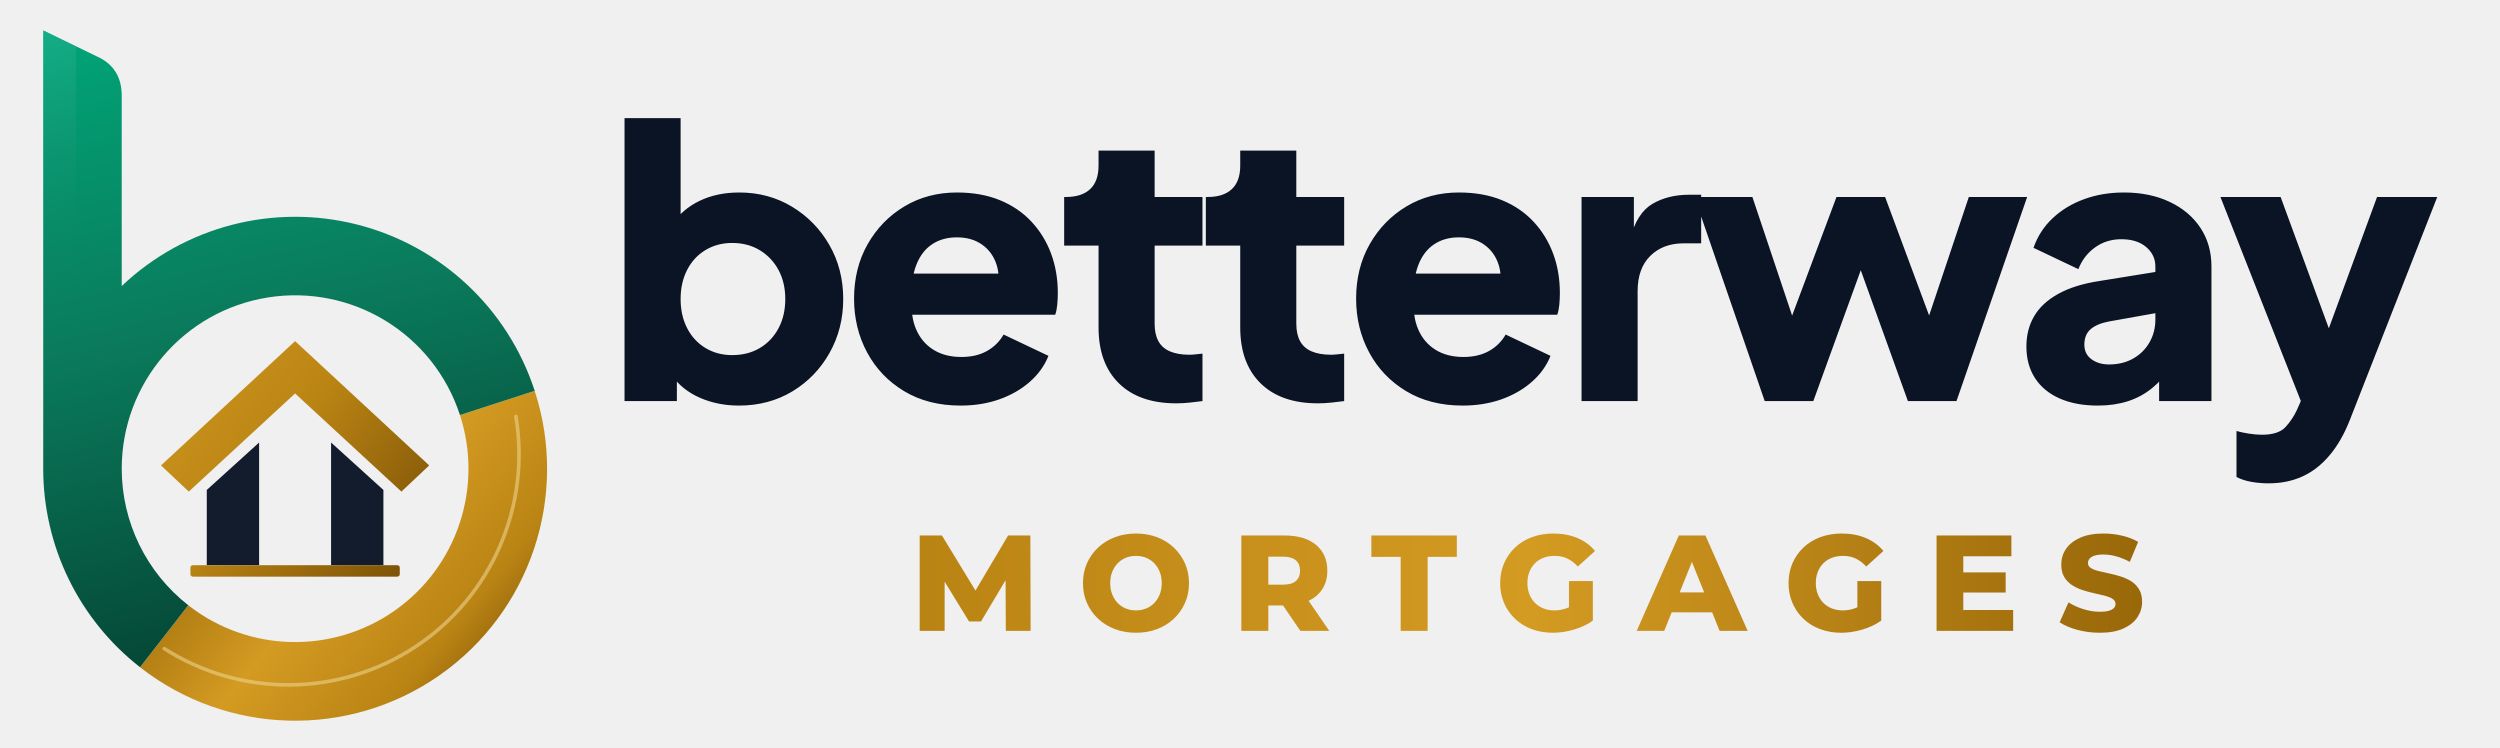
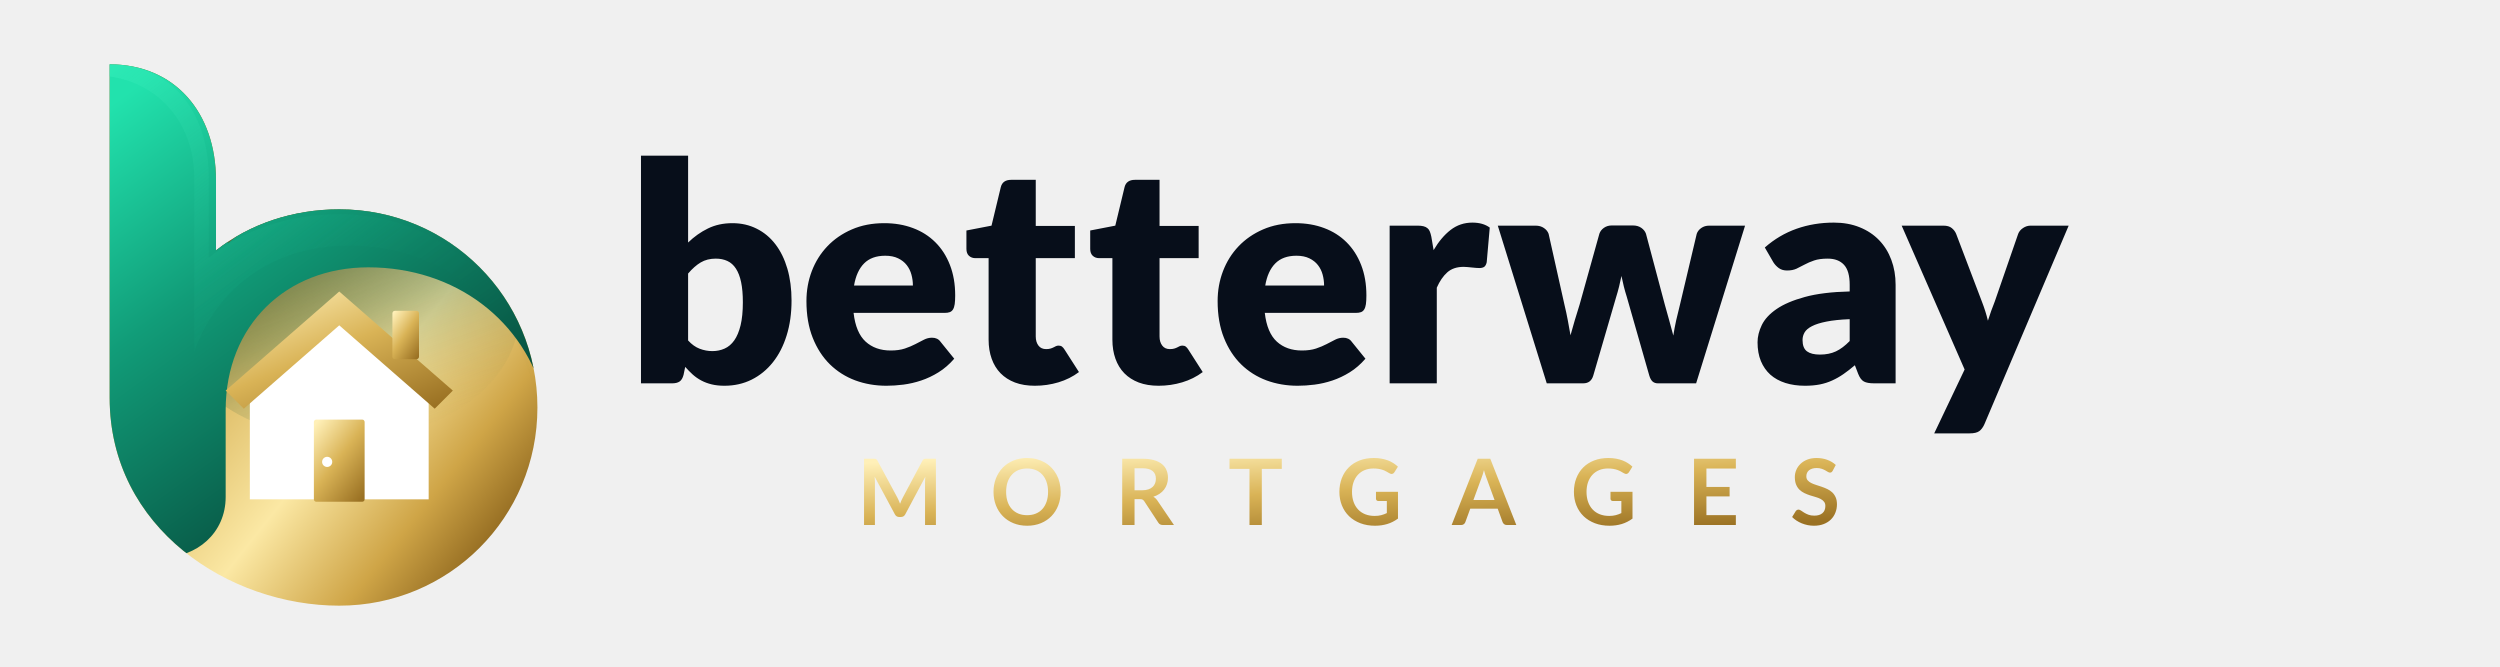
- <svg xmlns="http://www.w3.org/2000/svg" viewBox="0 0 1283.6 384.0" width="1284" height="384" fill="none">
+ <svg xmlns="http://www.w3.org/2000/svg" viewBox="0 0 1200 320" width="1200" height="320">
  <defs>
-     <linearGradient id="bw-h-light-em-stem" x1="88" y1="42" x2="175" y2="430" gradientUnits="userSpaceOnUse">
-       <stop offset="0%" stop-color="#00A87A" />
-       <stop offset="52%" stop-color="#0A7B5C" />
-       <stop offset="100%" stop-color="#054A38" />
+     <linearGradient id="bw-emerald" x1="12%" y1="4%" x2="72%" y2="96%">
+       <stop offset="0%" stop-color="#22E2AD" />
+       <stop offset="38%" stop-color="#119C78" />
+       <stop offset="78%" stop-color="#095E4A" />
+       <stop offset="100%" stop-color="#053B2E" />
    </linearGradient>
-     <linearGradient id="bw-h-light-em-arch" x1="120" y1="168" x2="412" y2="330" gradientUnits="userSpaceOnUse">
-       <stop offset="0%" stop-color="#00A87A" />
-       <stop offset="58%" stop-color="#0A7B5C" />
-       <stop offset="100%" stop-color="#054A38" />
+     <linearGradient id="bw-emerald-hi" x1="0%" y1="0%" x2="100%" y2="100%">
+       <stop offset="0%" stop-color="#34F0BC" stop-opacity="0.55" />
+       <stop offset="60%" stop-color="#119C78" stop-opacity="0.10" />
+       <stop offset="100%" stop-color="#053B2E" stop-opacity="0" />
    </linearGradient>
-     <linearGradient id="bw-h-light-em-facet" x1="94" y1="44" x2="148" y2="210" gradientUnits="userSpaceOnUse">
-       <stop offset="0%" stop-color="#35BFA0" stop-opacity="0.42" />
-       <stop offset="100%" stop-color="#13755C" stop-opacity="0" />
+     <linearGradient id="bw-inner-depth" x1="25%" y1="0%" x2="75%" y2="100%">
+       <stop offset="0%" stop-color="#063D2F" stop-opacity="0.72" />
+       <stop offset="52%" stop-color="#0B5442" stop-opacity="0.28" />
+       <stop offset="100%" stop-color="#D4AE52" stop-opacity="0" />
    </linearGradient>
-     <linearGradient id="bw-h-light-gold-ring" x1="158" y1="242" x2="414" y2="452" gradientUnits="userSpaceOnUse">
-       <stop offset="0%" stop-color="#754C04" />
-       <stop offset="28%" stop-color="#996809" />
-       <stop offset="58%" stop-color="#D49B22" />
-       <stop offset="82%" stop-color="#BA8414" />
-       <stop offset="100%" stop-color="#754C04" />
+     <linearGradient id="bw-gold" x1="15%" y1="15%" x2="88%" y2="85%">
+       <stop offset="0%" stop-color="#8C651D" />
+       <stop offset="32%" stop-color="#D4AE52" />
+       <stop offset="62%" stop-color="#FBE8A4" />
+       <stop offset="84%" stop-color="#CFA547" />
+       <stop offset="100%" stop-color="#8F671E" />
    </linearGradient>
-     <linearGradient id="bw-h-light-gold-roof" x1="184" y1="224" x2="366" y2="368" gradientUnits="userSpaceOnUse">
-       <stop offset="0%" stop-color="#D49B22" />
-       <stop offset="48%" stop-color="#BA8414" />
-       <stop offset="100%" stop-color="#754C04" />
+     <linearGradient id="bw-gold-roof" x1="10%" y1="0%" x2="90%" y2="100%">
+       <stop offset="0%" stop-color="#FFF0B8" />
+       <stop offset="48%" stop-color="#D9B356" />
+       <stop offset="100%" stop-color="#9A7123" />
    </linearGradient>
-     <linearGradient id="bw-h-light-gold-text" x1="0%" y1="0%" x2="100%" y2="0%">
-       <stop offset="0%" stop-color="#BA8414" />
-       <stop offset="50%" stop-color="#D49B22" />
-       <stop offset="100%" stop-color="#996809" />
+     <linearGradient id="bw-navy-bg" x1="0%" y1="0%" x2="100%" y2="100%">
+       <stop offset="0%" stop-color="#12233D" />
+       <stop offset="100%" stop-color="#070E1A" />
    </linearGradient>
-     <linearGradient id="bw-h-light-crest-bg" x1="40" y1="20" x2="472" y2="492" gradientUnits="userSpaceOnUse">
-       <stop offset="0%" stop-color="#101D33" />
-       <stop offset="52%" stop-color="#0A1424" />
-       <stop offset="100%" stop-color="#060C18" />
-     </linearGradient>
-     <linearGradient id="bw-h-light-crest-rim" x1="36" y1="24" x2="476" y2="488" gradientUnits="userSpaceOnUse">
-       <stop offset="0%" stop-color="#F0DB99" />
-       <stop offset="35%" stop-color="#C6A04B" />
-       <stop offset="70%" stop-color="#E7CD85" />
-       <stop offset="100%" stop-color="#9A752A" />
-     </linearGradient>
-     <clipPath id="bw-h-light-bowl-clip">
-       <circle cx="272" cy="316" r="154" />
+     <clipPath id="bw-b-clip">
+       <path d="M 108,36 C 162,36 196,76 196,132 L 196,190 C 224,168 260,156 298,156 C 389,156 462,229 462,320 C 462,411 389,484 298,484 C 207,484 108,420 108,312 Z" />
    </clipPath>
  </defs>
-   <g transform="translate(-77.12, -24.72) scale(0.84)">
-     <g id="bw-h-light-mark">
-       <path d="M 418.5 268.4                A 154 154 0 0 1 177.2 437.4                L 206.7 399.5                A 106 106 0 0 0 372.8 283.2                Z" fill="url(#bw-h-light-gold-ring)" />
-       <path d="M 118 48                L 153 65                Q 166 72 166 88                L 166 204.3                A 154 154 0 0 1 418.5 268.4                L 372.8 283.2                A 106 106 0 0 0 166 316                A 106 106 0 0 0 206.7 399.5                L 177.2 437.4                A 154 154 0 0 1 118 316                Z" fill="url(#bw-h-light-em-stem)" />
-       <path d="M 118 48 L 138 58 L 138 316 C 138 355 151 389 175 416 L 157 424 C 132 394 118 357 118 316 Z" fill="url(#bw-h-light-em-facet)" />
-       <path d="M 192 426 A 141 141 0 0 0 407 284" stroke="#EDD48D" stroke-width="2.2" stroke-linecap="round" fill="none" opacity="0.58" />
-       <path d="M 190 314                L 272 238                L 354 314                L 337 330                L 272 270                L 207 330                Z" fill="url(#bw-h-light-gold-roof)" />
-       <path d="M 218 329 L 250 300 L 250 375 L 218 375 Z" fill="#0A1424" opacity="0.96" />
-       <path d="M 326 329 L 294 300 L 294 375 L 326 375 Z" fill="#0A1424" opacity="0.96" />
-       <rect x="208" y="375" width="128" height="7" rx="1.5" fill="url(#bw-h-light-gold-roof)" />
+   <g transform="translate(-10, 10) scale(0.58)">
+     <g clip-path="url(#bw-b-clip)">
+       <rect x="90" y="30" width="390" height="470" fill="url(#bw-gold)" />
+       <ellipse cx="302" cy="242" rx="145" ry="105" fill="url(#bw-inner-depth)" />
+       <path d="M 96,30 L 206,30 L 206,184 C 232,162 266,150 304,150 C 394,150 468,224 468,314 C 452,248 394,204 322,204 C 254,204 204,252 204,322 L 204,394 C 204,424 180,444 152,444 C 120,444 96,400 96,312 Z" fill="url(#bw-emerald)" />
+       <path d="M 108,36 C 158,36 190,74 190,130 L 190,196 C 220,172 258,160 298,160 C 382,160 448,222 458,302 C 442,232 380,186 306,186 C 242,186 196,222 178,274 L 178,130 C 178,86 150,52 108,46 Z" fill="url(#bw-emerald-hi)" />
    </g>
+     <path d="M 298,248 L 372,312 L 372,396 L 224,396 L 224,312 Z" fill="#FFFFFF" />
+     <path d="M 298,224 L 392,306 L 377,321 L 298,252 L 219,321 L 204,306 Z" fill="url(#bw-gold-roof)" />
+     <rect x="342" y="240" width="22" height="40" rx="2" fill="url(#bw-gold-roof)" />
+     <rect x="277" y="330" width="42" height="68" rx="2" fill="url(#bw-gold-roof)" />
+     <circle cx="288" cy="365" r="4.2" fill="#FFFFFF" />
  </g>
-   <path d="M379.312 208.304Q368.56 208.304 359.44 204.368Q350.32 200.432 344.752 192.752L347.44 186.8V206.0H320.56V60.656H349.36V121.136L344.944 115.376Q350.128 107.504 359.056 103.184Q367.984 98.864 379.504 98.864Q394.48 98.864 406.576 106.16Q418.672 113.456 425.776 125.84Q432.88 138.224 432.88 153.584Q432.88 168.752 425.872 181.232Q418.864 193.712 406.768 201.008Q394.672 208.304 379.312 208.304ZM375.856 182.384Q383.92 182.384 390.064 178.736Q396.208 175.088 399.664 168.56Q403.12 162.032 403.12 153.584Q403.12 145.136 399.664 138.704Q396.208 132.272 390.064 128.528Q383.92 124.784 375.856 124.784Q368.176 124.784 362.128 128.432Q356.08 132.08 352.72 138.608Q349.36 145.136 349.36 153.584Q349.36 162.032 352.72 168.56Q356.08 175.088 362.128 178.736Q368.176 182.384 375.856 182.384Z M493.168 208.304Q476.464 208.304 464.176 200.912Q451.888 193.52 445.168 181.04Q438.448 168.56 438.448 153.392Q438.448 137.648 445.456 125.36Q452.464 113.072 464.368 105.968Q476.272 98.864 491.248 98.864Q503.728 98.864 513.328 102.8Q522.928 106.736 529.552 113.84Q536.176 120.944 539.632 130.256Q543.088 139.568 543.088 150.512Q543.088 153.584 542.8 156.56Q542.512 159.536 541.744 161.648H463.216V140.528H525.424L511.792 150.512Q513.712 142.256 511.6 135.824Q509.488 129.392 504.208 125.648Q498.928 121.904 491.248 121.904Q483.76 121.904 478.384 125.552Q473.008 129.2 470.32 136.304Q467.632 143.408 468.208 153.584Q467.44 162.416 470.32 169.136Q473.2 175.856 479.152 179.6Q485.104 183.344 493.552 183.344Q501.232 183.344 506.704 180.272Q512.176 177.2 515.248 171.824L538.288 182.768Q535.216 190.448 528.592 196.208Q521.968 201.968 512.944 205.136Q503.92 208.304 493.168 208.304Z M603.952 207.152Q584.944 207.152 574.48 196.88Q564.016 186.608 564.016 168.176V126.128H546.352V101.168H547.312Q555.376 101.168 559.696 97.136Q564.016 93.104 564.016 85.04V77.36H592.816V101.168H617.392V126.128H592.816V166.256Q592.816 171.632 594.736 175.184Q596.656 178.736 600.688 180.464Q604.72 182.192 610.672 182.192Q612.016 182.192 613.744 182.0Q615.472 181.808 617.392 181.616V206.0Q614.512 206.384 610.864 206.768Q607.216 207.152 603.952 207.152Z M676.72 207.152Q657.712 207.152 647.248 196.88Q636.784 186.608 636.784 168.176V126.128H619.12V101.168H620.08Q628.144 101.168 632.464 97.136Q636.784 93.104 636.784 85.04V77.36H665.584V101.168H690.16V126.128H665.584V166.256Q665.584 171.632 667.504 175.184Q669.424 178.736 673.456 180.464Q677.488 182.192 683.44 182.192Q684.784 182.192 686.512 182.0Q688.24 181.808 690.16 181.616V206.0Q687.28 206.384 683.632 206.768Q679.984 207.152 676.72 207.152Z M751.024 208.304Q734.32 208.304 722.032 200.912Q709.744 193.52 703.024 181.04Q696.304 168.56 696.304 153.392Q696.304 137.648 703.312 125.36Q710.32 113.072 722.224 105.968Q734.128 98.864 749.104 98.864Q761.584 98.864 771.184 102.8Q780.784 106.736 787.408 113.84Q794.032 120.944 797.488 130.256Q800.944 139.568 800.944 150.512Q800.944 153.584 800.656 156.56Q800.368 159.536 799.6 161.648H721.072V140.528H783.28L769.648 150.512Q771.568 142.256 769.456 135.824Q767.344 129.392 762.064 125.648Q756.784 121.904 749.104 121.904Q741.616 121.904 736.24 125.552Q730.864 129.2 728.176 136.304Q725.488 143.408 726.064 153.584Q725.296 162.416 728.176 169.136Q731.056 175.856 737.008 179.6Q742.96 183.344 751.408 183.344Q759.088 183.344 764.56 180.272Q770.032 177.2 773.104 171.824L796.144 182.768Q793.072 190.448 786.448 196.208Q779.824 201.968 770.8 205.136Q761.776 208.304 751.024 208.304Z M812.08 206.0V101.168H838.96V126.32L837.04 122.672Q840.496 109.424 848.464 104.72Q856.432 100.016 867.376 100.016H873.52V124.976H864.496Q853.936 124.976 847.408 131.408Q840.88 137.84 840.88 149.552V206.0Z M906.16 206.0 870.064 101.168H899.824L925.168 176.816L914.8 176.624L943.024 101.168H967.984L996.016 176.624L985.648 176.816L1010.992 101.168H1040.944L1004.656 206.0H979.696L950.512 124.976H960.496L931.12 206.0Z M1077.232 208.304Q1065.904 208.304 1057.648 204.656Q1049.392 201.008 1044.976 194.192Q1040.56 187.376 1040.56 177.968Q1040.56 169.136 1044.592 162.32Q1048.624 155.504 1056.976 150.896Q1065.328 146.288 1077.808 144.368L1109.872 139.184V160.304L1082.992 165.104Q1076.848 166.256 1073.584 169.04Q1070.32 171.824 1070.32 177.008Q1070.32 181.808 1073.968 184.496Q1077.616 187.184 1082.992 187.184Q1090.096 187.184 1095.472 184.112Q1100.848 181.04 1103.824 175.76Q1106.8 170.48 1106.8 164.144V136.88Q1106.8 130.928 1102.096 126.896Q1097.392 122.864 1089.328 122.864Q1081.648 122.864 1075.792 127.088Q1069.936 131.312 1067.248 138.224L1044.208 127.28Q1047.28 118.448 1054.0 112.112Q1060.72 105.776 1070.128 102.32Q1079.536 98.864 1090.672 98.864Q1103.92 98.864 1114.096 103.664Q1124.272 108.464 1129.936 117.008Q1135.6 125.552 1135.6 136.88V206.0H1108.72V189.104L1115.248 187.952Q1110.64 194.864 1105.072 199.376Q1099.504 203.888 1092.592 206.096Q1085.68 208.304 1077.232 208.304Z M1164.976 248.24Q1160.368 248.24 1156.048 247.472Q1151.728 246.704 1148.464 244.976V221.36Q1151.152 222.128 1154.8 222.704Q1158.448 223.28 1161.52 223.28Q1169.968 223.28 1173.616 219.344Q1177.264 215.408 1179.568 210.416L1186.672 194.096L1186.288 218.096L1140.208 101.168H1171.12L1201.648 184.304H1190.128L1220.656 101.168H1251.568L1206.64 215.792Q1202.416 226.544 1196.272 233.84Q1190.128 241.136 1182.352 244.688Q1174.576 248.24 1164.976 248.24Z" fill="#0A1424" />
-   <path d="M472.149 324.0V275.0H483.559L503.859 308.32H497.839L517.579 275.0H528.989L529.129 324.0H516.389L516.249 294.39H518.419L503.649 319.17H497.489L482.299 294.39H484.959V324.0Z M583.239 324.98Q577.359 324.98 572.389 323.09Q567.419 321.2 563.744 317.735Q560.069 314.27 558.039 309.65Q556.009 305.03 556.009 299.5Q556.009 293.97 558.039 289.35Q560.069 284.73 563.744 281.265Q567.419 277.8 572.389 275.91Q577.359 274.02 583.239 274.02Q589.189 274.02 594.124 275.91Q599.059 277.8 602.699 281.265Q606.339 284.73 608.404 289.35Q610.469 293.97 610.469 299.5Q610.469 305.03 608.404 309.685Q606.339 314.34 602.699 317.77Q599.059 321.2 594.124 323.09Q589.189 324.98 583.239 324.98ZM583.239 313.5Q586.039 313.5 588.454 312.52Q590.869 311.54 592.654 309.685Q594.439 307.83 595.454 305.24Q596.469 302.65 596.469 299.5Q596.469 296.28 595.454 293.725Q594.439 291.17 592.654 289.315Q590.869 287.46 588.454 286.48Q586.039 285.5 583.239 285.5Q580.439 285.5 578.024 286.48Q575.609 287.46 573.824 289.315Q572.039 291.17 571.024 293.725Q570.009 296.28 570.009 299.5Q570.009 302.65 571.024 305.24Q572.039 307.83 573.824 309.685Q575.609 311.54 578.024 312.52Q580.439 313.5 583.239 313.5Z M637.349 324.0V275.0H659.259Q669.969 275.0 675.744 279.865Q681.519 284.73 681.519 293.13Q681.519 298.66 678.859 302.685Q676.199 306.71 671.334 308.845Q666.469 310.98 659.749 310.98H645.049L651.209 305.17V324.0ZM667.659 324.0 655.479 306.15H670.249L682.499 324.0ZM651.209 306.64 645.049 300.27H658.909Q663.249 300.27 665.384 298.38Q667.519 296.49 667.519 293.13Q667.519 289.7 665.384 287.81Q663.249 285.92 658.909 285.92H645.049L651.209 279.55Z M719.179 324.0V285.99H704.129V275.0H748.019V285.99H733.039V324.0Z M797.299 324.98Q791.489 324.98 786.519 323.125Q781.549 321.27 777.944 317.84Q774.339 314.41 772.309 309.755Q770.279 305.1 770.279 299.5Q770.279 293.9 772.309 289.245Q774.339 284.59 777.979 281.16Q781.619 277.73 786.624 275.875Q791.629 274.02 797.579 274.02Q804.509 274.02 809.969 276.33Q815.429 278.64 818.999 282.98L810.179 290.96Q807.659 288.23 804.754 286.865Q801.849 285.5 798.279 285.5Q795.129 285.5 792.539 286.48Q789.949 287.46 788.129 289.315Q786.309 291.17 785.294 293.725Q784.279 296.28 784.279 299.5Q784.279 302.58 785.294 305.17Q786.309 307.76 788.129 309.615Q789.949 311.47 792.504 312.485Q795.059 313.5 798.139 313.5Q801.219 313.5 804.159 312.485Q807.099 311.47 810.109 309.02L817.879 318.75Q813.679 321.76 808.149 323.37Q802.619 324.98 797.299 324.98ZM817.879 318.75 805.629 316.93V298.45H817.879Z M840.419 324.0 862.049 275.0H875.699L897.399 324.0H882.979L866.039 281.79H871.499L854.559 324.0ZM852.249 314.48 855.819 304.26H879.759L883.329 314.48Z M945.419 324.98Q939.609 324.98 934.639 323.125Q929.669 321.27 926.064 317.84Q922.459 314.41 920.429 309.755Q918.399 305.1 918.399 299.5Q918.399 293.9 920.429 289.245Q922.459 284.59 926.099 281.16Q929.739 277.73 934.744 275.875Q939.749 274.02 945.699 274.02Q952.629 274.02 958.089 276.33Q963.549 278.64 967.119 282.98L958.299 290.96Q955.779 288.23 952.874 286.865Q949.969 285.5 946.399 285.5Q943.249 285.5 940.659 286.48Q938.069 287.46 936.249 289.315Q934.429 291.17 933.414 293.725Q932.399 296.28 932.399 299.5Q932.399 302.58 933.414 305.17Q934.429 307.76 936.249 309.615Q938.069 311.47 940.624 312.485Q943.179 313.5 946.259 313.5Q949.339 313.5 952.279 312.485Q955.219 311.47 958.229 309.02L965.999 318.75Q961.799 321.76 956.269 323.37Q950.739 324.98 945.419 324.98ZM965.999 318.75 953.749 316.93V298.45H965.999Z M994.419 324.0V275.0H1032.849V285.71H1008.139V313.29H1033.759V324.0ZM1007.159 304.33V293.97H1029.909V304.33Z M1078.279 324.98Q1072.259 324.98 1066.694 323.475Q1061.129 321.97 1057.629 319.59L1062.179 309.37Q1065.469 311.47 1069.774 312.835Q1074.079 314.2 1078.349 314.2Q1081.219 314.2 1082.969 313.675Q1084.719 313.15 1085.524 312.275Q1086.329 311.4 1086.329 310.21Q1086.329 308.53 1084.789 307.55Q1083.249 306.57 1080.799 305.94Q1078.349 305.31 1075.374 304.68Q1072.399 304.05 1069.424 303.07Q1066.449 302.09 1063.999 300.515Q1061.549 298.94 1060.009 296.385Q1058.469 293.83 1058.469 289.91Q1058.469 285.5 1060.884 281.93Q1063.299 278.36 1068.129 276.19Q1072.959 274.02 1080.169 274.02Q1084.999 274.02 1089.654 275.105Q1094.309 276.19 1097.949 278.29L1093.679 288.58Q1090.179 286.69 1086.749 285.745Q1083.319 284.8 1080.099 284.8Q1077.229 284.8 1075.479 285.395Q1073.729 285.99 1072.959 286.97Q1072.189 287.95 1072.189 289.21Q1072.189 290.82 1073.694 291.765Q1075.199 292.71 1077.684 293.305Q1080.169 293.9 1083.144 294.53Q1086.119 295.16 1089.094 296.105Q1092.069 297.05 1094.519 298.625Q1096.969 300.2 1098.474 302.755Q1099.979 305.31 1099.979 309.16Q1099.979 313.43 1097.564 317.035Q1095.149 320.64 1090.354 322.81Q1085.559 324.98 1078.279 324.98Z" fill="url(#bw-h-light-gold-text)" />
+   <g transform="translate(300, 184)">
+     <path d="M 7.67,-0.00 L 7.67,-109.27 L 30.29,-109.27 L 30.29,-67.59 Q 34.67,-71.84 39.85,-74.35 Q 45.03,-76.88 51.53,-76.88 Q 57.97,-76.88 63.21,-74.23 Q 68.48,-71.61 72.20,-66.75 Q 75.92,-61.91 77.93,-55.05 Q 79.94,-48.18 79.94,-39.72 Q 79.94,-30.52 77.59,-23.00 Q 75.26,-15.47 70.99,-10.11 Q 66.73,-4.75 60.80,-1.78 Q 54.89,1.16 47.75,1.16 Q 44.30,1.16 41.61,0.50 Q 38.92,-0.14 36.64,-1.35 Q 34.38,-2.55 32.51,-4.22 Q 30.66,-5.91 28.90,-7.89 L 28.11,-4.08 Q 27.51,-1.76 26.19,-0.87 Q 24.89,-0.00 22.70,-0.00 L 7.67,-0.00 Z M 43.57,-59.86 Q 39.42,-59.86 36.34,-58.03 Q 33.28,-56.21 30.29,-52.70 L 30.29,-20.58 Q 32.85,-17.75 35.84,-16.61 Q 38.83,-15.47 41.91,-15.47 Q 45.12,-15.47 47.81,-16.68 Q 50.51,-17.88 52.45,-20.62 Q 54.38,-23.36 55.48,-27.85 Q 56.57,-32.35 56.57,-38.92 Q 56.57,-44.60 55.73,-48.57 Q 54.89,-52.56 53.24,-55.07 Q 51.60,-57.60 49.16,-58.72 Q 46.72,-59.86 43.57,-59.86 Z M 124.45,-76.88 Q 131.98,-76.88 138.21,-74.53 Q 144.46,-72.20 148.95,-67.73 Q 153.45,-63.28 155.96,-56.83 Q 158.49,-50.37 158.49,-42.20 Q 158.49,-39.65 158.26,-38.03 Q 158.03,-36.43 157.44,-35.47 Q 156.87,-34.54 155.89,-34.17 Q 154.91,-33.81 153.38,-33.81 L 109.72,-33.81 Q 110.81,-24.32 115.49,-20.03 Q 120.16,-15.76 127.53,-15.76 Q 131.48,-15.76 134.31,-16.70 Q 137.16,-17.66 139.37,-18.82 Q 141.61,-20.01 143.48,-20.94 Q 145.35,-21.90 147.38,-21.90 Q 150.09,-21.90 151.46,-19.94 L 158.03,-11.82 Q 154.54,-7.80 150.48,-5.29 Q 146.44,-2.78 142.15,-1.35 Q 137.89,0.07 133.62,0.62 Q 129.36,1.16 125.48,1.16 Q 117.52,1.16 110.54,-1.41 Q 103.58,-4.01 98.35,-9.12 Q 93.15,-14.23 90.12,-21.83 Q 87.09,-29.43 87.09,-39.49 Q 87.09,-47.09 89.66,-53.86 Q 92.26,-60.66 97.12,-65.77 Q 101.98,-70.88 108.87,-73.87 Q 115.78,-76.88 124.45,-76.88 Z M 124.91,-61.25 Q 118.41,-61.25 114.76,-57.56 Q 111.11,-53.88 109.94,-46.95 L 138.19,-46.95 Q 138.19,-49.64 137.48,-52.20 Q 136.79,-54.75 135.22,-56.76 Q 133.67,-58.77 131.11,-60.00 Q 128.56,-61.25 124.91,-61.25 Z M 196.73,1.16 Q 191.32,1.16 187.20,-0.39 Q 183.09,-1.96 180.26,-4.84 Q 177.45,-7.73 176.00,-11.82 Q 174.53,-15.92 174.53,-20.94 L 174.53,-60.09 L 168.12,-60.09 Q 166.37,-60.09 165.11,-61.21 Q 163.88,-62.35 163.88,-64.54 L 163.88,-73.36 L 175.93,-75.69 L 180.38,-94.17 Q 181.26,-97.68 185.35,-97.68 L 197.16,-97.68 L 197.16,-75.55 L 215.94,-75.55 L 215.94,-60.09 L 197.16,-60.09 L 197.16,-22.49 Q 197.16,-19.85 198.44,-18.14 Q 199.72,-16.43 202.14,-16.43 Q 203.37,-16.43 204.21,-16.68 Q 205.06,-16.93 205.67,-17.25 Q 206.29,-17.59 206.84,-17.84 Q 207.38,-18.11 208.12,-18.11 Q 209.14,-18.11 209.76,-17.63 Q 210.40,-17.16 211.03,-16.13 L 217.90,-5.41 Q 213.52,-2.12 208.05,-0.48 Q 202.57,1.16 196.73,1.16 Z M 256.14,1.16 Q 250.74,1.16 246.61,-0.39 Q 242.50,-1.96 239.67,-4.84 Q 236.87,-7.73 235.41,-11.82 Q 233.95,-15.92 233.95,-20.94 L 233.95,-60.09 L 227.54,-60.09 Q 225.78,-60.09 224.53,-61.21 Q 223.30,-62.35 223.30,-64.54 L 223.30,-73.36 L 235.34,-75.69 L 239.79,-94.17 Q 240.68,-97.68 244.76,-97.68 L 256.58,-97.68 L 256.58,-75.55 L 275.35,-75.55 L 275.35,-60.09 L 256.58,-60.09 L 256.58,-22.49 Q 256.58,-19.85 257.86,-18.14 Q 259.13,-16.43 261.55,-16.43 Q 262.78,-16.43 263.63,-16.68 Q 264.47,-16.93 265.09,-17.25 Q 265.70,-17.59 266.25,-17.84 Q 266.80,-18.11 267.53,-18.11 Q 268.56,-18.11 269.17,-17.63 Q 269.81,-17.16 270.45,-16.13 L 277.31,-5.41 Q 272.94,-2.12 267.46,-0.48 Q 261.99,1.16 256.14,1.16 Z M 321.83,-76.88 Q 329.36,-76.88 335.59,-74.53 Q 341.84,-72.20 346.33,-67.73 Q 350.83,-63.28 353.34,-56.83 Q 355.87,-50.37 355.87,-42.20 Q 355.87,-39.65 355.64,-38.03 Q 355.41,-36.43 354.82,-35.47 Q 354.25,-34.54 353.27,-34.17 Q 352.29,-33.81 350.76,-33.81 L 307.10,-33.81 Q 308.19,-24.32 312.87,-20.03 Q 317.54,-15.76 324.91,-15.76 Q 328.86,-15.76 331.69,-16.70 Q 334.54,-17.66 336.75,-18.82 Q 338.99,-20.01 340.86,-20.94 Q 342.73,-21.90 344.76,-21.90 Q 347.47,-21.90 348.84,-19.94 L 355.41,-11.82 Q 351.92,-7.80 347.86,-5.29 Q 343.82,-2.78 339.53,-1.35 Q 335.27,0.07 331.00,0.62 Q 326.74,1.16 322.86,1.16 Q 314.90,1.16 307.92,-1.41 Q 300.96,-4.01 295.73,-9.12 Q 290.53,-14.23 287.50,-21.83 Q 284.46,-29.43 284.46,-39.49 Q 284.46,-47.09 287.04,-53.86 Q 289.64,-60.66 294.50,-65.77 Q 299.36,-70.88 306.25,-73.87 Q 313.16,-76.88 321.83,-76.88 Z M 322.29,-61.25 Q 315.79,-61.25 312.14,-57.56 Q 308.49,-53.88 307.32,-46.95 L 335.56,-46.95 Q 335.56,-49.64 334.86,-52.20 Q 334.17,-54.75 332.60,-56.76 Q 331.05,-58.77 328.49,-60.00 Q 325.94,-61.25 322.29,-61.25 Z M 367.03,-0.00 L 367.03,-75.69 L 380.47,-75.69 Q 382.13,-75.69 383.28,-75.40 Q 384.42,-75.12 385.17,-74.48 Q 385.94,-73.87 386.33,-72.84 Q 386.74,-71.84 387.04,-70.38 L 388.13,-63.94 Q 391.72,-70.08 396.28,-73.62 Q 400.84,-77.15 406.75,-77.15 Q 411.86,-77.15 415.08,-74.76 L 413.62,-58.10 Q 413.25,-56.51 412.41,-55.91 Q 411.56,-55.34 410.10,-55.34 Q 409.51,-55.34 408.55,-55.41 Q 407.62,-55.48 406.59,-55.59 Q 405.59,-55.71 404.51,-55.80 Q 403.46,-55.91 402.57,-55.91 Q 397.62,-55.91 394.66,-53.24 Q 391.72,-50.60 389.66,-45.92 L 389.66,-0.00 L 367.03,-0.00 Z M 418.94,-75.69 L 437.05,-75.69 Q 439.45,-75.69 441.09,-74.55 Q 442.73,-73.43 443.33,-71.77 L 450.92,-37.82 Q 451.86,-33.95 452.54,-30.29 Q 453.25,-26.64 453.84,-23.06 Q 454.85,-26.64 455.90,-30.29 Q 456.97,-33.95 458.22,-37.82 L 467.71,-71.84 Q 468.28,-73.50 469.88,-74.64 Q 471.50,-75.78 473.69,-75.78 L 483.77,-75.78 Q 486.17,-75.78 487.81,-74.64 Q 489.45,-73.50 490.05,-71.84 L 499.10,-37.82 Q 500.20,-33.95 501.20,-30.29 Q 502.23,-26.64 503.19,-22.93 Q 503.76,-26.58 504.56,-30.23 Q 505.38,-33.88 506.40,-37.82 L 514.43,-71.77 Q 515.00,-73.43 516.60,-74.55 Q 518.22,-75.69 520.41,-75.69 L 537.63,-75.69 L 514.14,-0.00 L 495.73,-0.00 Q 494.27,-0.00 493.24,-0.87 Q 492.24,-1.76 491.64,-3.79 L 480.85,-41.54 Q 480.03,-44.10 479.42,-46.56 Q 478.80,-49.05 478.30,-51.53 Q 477.77,-48.98 477.16,-46.45 Q 476.54,-43.94 475.74,-41.38 L 464.79,-3.79 Q 463.70,-0.00 459.96,-0.00 L 442.44,-0.00 L 418.94,-75.69 Z M 599.53,-0.00 Q 596.32,-0.00 594.68,-0.87 Q 593.03,-1.76 591.94,-4.52 L 590.34,-8.69 Q 587.49,-6.27 584.87,-4.45 Q 582.24,-2.62 579.41,-1.35 Q 576.61,-0.07 573.44,0.55 Q 570.27,1.16 566.39,1.16 Q 561.21,1.16 556.97,-0.18 Q 552.75,-1.53 549.78,-4.15 Q 546.84,-6.80 545.22,-10.70 Q 543.62,-14.60 543.62,-19.71 Q 543.62,-23.72 545.65,-27.95 Q 547.70,-32.19 552.75,-35.66 Q 557.79,-39.12 566.32,-41.45 Q 574.85,-43.80 587.85,-44.10 L 587.85,-47.31 Q 587.85,-53.95 585.12,-56.89 Q 582.38,-59.86 577.34,-59.86 Q 573.32,-59.86 570.77,-58.97 Q 568.21,-58.10 566.21,-57.01 Q 564.20,-55.91 562.30,-55.02 Q 560.41,-54.16 557.79,-54.16 Q 555.44,-54.16 553.82,-55.32 Q 552.22,-56.51 551.22,-58.10 L 547.11,-65.20 Q 553.98,-71.24 562.33,-74.19 Q 570.70,-77.15 580.26,-77.15 Q 587.12,-77.15 592.62,-74.92 Q 598.14,-72.70 601.98,-68.71 Q 605.81,-64.74 607.84,-59.27 Q 609.89,-53.79 609.89,-47.31 L 609.89,-0.00 L 599.53,-0.00 Z M 573.55,-13.80 Q 577.93,-13.80 581.22,-15.33 Q 584.50,-16.86 587.85,-20.30 L 587.85,-30.80 Q 581.06,-30.52 576.68,-29.63 Q 572.30,-28.77 569.74,-27.44 Q 567.19,-26.14 566.21,-24.45 Q 565.22,-22.77 565.22,-20.80 Q 565.22,-16.93 567.35,-15.35 Q 569.47,-13.80 573.55,-13.80 Z M 652.51,19.64 Q 651.49,21.90 650.03,22.95 Q 648.57,24.02 645.37,24.02 L 628.42,24.02 L 643.02,-6.64 L 612.80,-75.69 L 632.80,-75.69 Q 635.43,-75.69 636.84,-74.53 Q 638.28,-73.36 638.94,-71.77 L 651.35,-39.12 Q 653.11,-34.61 654.20,-30.07 Q 654.93,-32.42 655.75,-34.70 Q 656.60,-37.00 657.49,-39.28 L 668.73,-71.77 Q 669.37,-73.43 671.06,-74.55 Q 672.75,-75.69 674.71,-75.69 L 692.96,-75.69 L 652.51,19.64 Z" fill="#070E1A" />
+     <path d="M 19.51,-13.20 Q 19.89,-12.50 20.21,-11.74 Q 20.53,-10.98 20.83,-10.21 Q 21.14,-11.02 21.47,-11.78 Q 21.80,-12.54 22.18,-13.24 L 31.57,-30.87 Q 31.75,-31.20 31.94,-31.39 Q 32.14,-31.59 32.37,-31.68 Q 32.60,-31.77 32.89,-31.79 Q 33.18,-31.81 33.57,-31.81 L 38.04,-31.81 L 38.04,-0.00 L 32.82,-0.00 L 32.82,-20.55 Q 32.82,-21.12 32.86,-21.80 Q 32.89,-22.48 32.96,-23.19 L 23.34,-5.15 Q 22.66,-3.85 21.25,-3.85 L 20.42,-3.85 Q 19.01,-3.85 18.33,-5.15 L 8.60,-23.25 Q 8.67,-22.53 8.71,-21.84 Q 8.76,-21.14 8.76,-20.55 L 8.76,-0.00 L 3.54,-0.00 L 3.54,-31.81 L 8.01,-31.81 Q 8.40,-31.81 8.69,-31.79 Q 8.98,-31.77 9.21,-31.68 Q 9.44,-31.59 9.62,-31.39 Q 9.81,-31.20 9.99,-30.87 L 19.51,-13.20 L 19.51,-13.20 Z M 97.92,-15.91 Q 97.92,-12.41 96.76,-9.43 Q 95.61,-6.45 93.50,-4.27 Q 91.39,-2.09 88.42,-0.87 Q 85.45,0.35 81.82,0.35 Q 78.21,0.35 75.24,-0.87 Q 72.27,-2.09 70.14,-4.27 Q 68.02,-6.45 66.85,-9.43 Q 65.69,-12.41 65.69,-15.91 Q 65.69,-19.40 66.85,-22.39 Q 68.02,-25.37 70.14,-27.54 Q 72.27,-29.72 75.24,-30.94 Q 78.21,-32.16 81.82,-32.16 Q 84.24,-32.16 86.37,-31.60 Q 88.50,-31.04 90.28,-30.02 Q 92.07,-29.00 93.49,-27.53 Q 94.91,-26.07 95.90,-24.26 Q 96.89,-22.46 97.40,-20.35 Q 97.92,-18.24 97.92,-15.91 Z M 91.87,-15.91 Q 91.87,-18.52 91.16,-20.60 Q 90.46,-22.68 89.16,-24.13 Q 87.87,-25.59 86.01,-26.36 Q 84.15,-27.13 81.82,-27.13 Q 79.48,-27.13 77.62,-26.36 Q 75.77,-25.59 74.46,-24.13 Q 73.15,-22.68 72.44,-20.60 Q 71.74,-18.52 71.74,-15.91 Q 71.74,-13.29 72.44,-11.21 Q 73.15,-9.13 74.46,-7.69 Q 75.77,-6.25 77.62,-5.48 Q 79.48,-4.71 81.82,-4.71 Q 84.15,-4.71 86.01,-5.48 Q 87.87,-6.25 89.16,-7.69 Q 90.46,-9.13 91.16,-11.21 Q 91.87,-13.29 91.87,-15.91 Z M 133.38,-12.43 L 133.38,-0.00 L 127.46,-0.00 L 127.46,-31.81 L 137.16,-31.81 Q 140.40,-31.81 142.72,-31.14 Q 145.04,-30.47 146.52,-29.26 Q 148.01,-28.05 148.71,-26.37 Q 149.42,-24.68 149.42,-22.66 Q 149.42,-21.05 148.94,-19.62 Q 148.47,-18.19 147.58,-17.02 Q 146.69,-15.86 145.38,-14.98 Q 144.07,-14.10 142.40,-13.57 Q 143.52,-12.94 144.34,-11.75 L 152.30,-0.00 L 146.95,-0.00 Q 145.44,-0.00 144.75,-1.19 L 138.07,-11.37 Q 137.69,-11.95 137.24,-12.19 Q 136.79,-12.43 135.91,-12.43 L 133.38,-12.43 Z M 133.38,-16.68 L 137.08,-16.68 Q 138.75,-16.68 139.99,-17.09 Q 141.23,-17.51 142.03,-18.25 Q 142.84,-18.99 143.23,-20.00 Q 143.63,-21.01 143.63,-22.22 Q 143.63,-24.64 142.03,-25.94 Q 140.44,-27.24 137.16,-27.24 L 133.38,-27.24 L 133.38,-16.68 Z M 204.06,-31.81 L 204.06,-26.95 L 194.47,-26.95 L 194.47,-0.00 L 188.55,-0.00 L 188.55,-26.95 L 178.96,-26.95 L 178.96,-31.81 L 204.06,-31.81 Z M 259.83,-3.08 Q 257.41,-1.30 254.67,-0.47 Q 251.93,0.35 248.80,0.35 Q 244.91,0.35 241.75,-0.86 Q 238.60,-2.07 236.36,-4.22 Q 234.13,-6.38 232.92,-9.37 Q 231.71,-12.36 231.71,-15.91 Q 231.71,-19.49 232.87,-22.48 Q 234.04,-25.48 236.19,-27.63 Q 238.33,-29.79 241.39,-30.97 Q 244.45,-32.16 248.25,-32.16 Q 250.19,-32.16 251.87,-31.85 Q 253.56,-31.55 255.00,-31.01 Q 256.44,-30.47 257.62,-29.70 Q 258.81,-28.93 259.80,-28.01 L 258.11,-25.32 Q 257.71,-24.68 257.07,-24.54 Q 256.44,-24.40 255.69,-24.86 Q 254.96,-25.28 254.23,-25.69 Q 253.51,-26.11 252.62,-26.42 Q 251.73,-26.73 250.62,-26.93 Q 249.51,-27.13 248.06,-27.13 Q 245.70,-27.13 243.80,-26.33 Q 241.90,-25.54 240.55,-24.06 Q 239.21,-22.59 238.48,-20.52 Q 237.76,-18.46 237.76,-15.91 Q 237.76,-13.18 238.54,-11.03 Q 239.32,-8.89 240.74,-7.40 Q 242.16,-5.92 244.16,-5.14 Q 246.16,-4.36 248.63,-4.36 Q 250.39,-4.36 251.77,-4.72 Q 253.16,-5.08 254.48,-5.72 L 254.48,-11.51 L 250.48,-11.51 Q 249.90,-11.51 249.59,-11.82 Q 249.27,-12.14 249.27,-12.61 L 249.27,-15.95 L 259.83,-15.95 L 259.83,-3.08 L 259.83,-3.08 Z M 316.63,-0.00 L 312.05,-0.00 Q 311.28,-0.00 310.80,-0.39 Q 310.32,-0.77 310.07,-1.34 L 307.70,-7.83 L 294.52,-7.83 L 292.14,-1.34 Q 291.97,-0.84 291.46,-0.42 Q 290.96,-0.00 290.21,-0.00 L 285.59,-0.00 L 298.11,-31.81 L 304.13,-31.81 L 316.63,-0.00 Z M 296.04,-12.01 L 306.18,-12.01 L 302.31,-22.59 Q 302.02,-23.30 301.71,-24.25 Q 301.41,-25.21 301.10,-26.33 Q 300.79,-25.21 300.49,-24.24 Q 300.20,-23.28 299.91,-22.55 L 296.04,-12.01 Z M 372.40,-3.08 Q 369.98,-1.30 367.23,-0.47 Q 364.50,0.35 361.37,0.35 Q 357.48,0.35 354.32,-0.86 Q 351.17,-2.07 348.93,-4.22 Q 346.70,-6.38 345.49,-9.37 Q 344.28,-12.36 344.28,-15.91 Q 344.28,-19.49 345.44,-22.48 Q 346.61,-25.48 348.75,-27.63 Q 350.90,-29.79 353.96,-30.97 Q 357.02,-32.16 360.82,-32.16 Q 362.76,-32.16 364.44,-31.85 Q 366.13,-31.55 367.56,-31.01 Q 369.01,-30.47 370.19,-29.70 Q 371.38,-28.93 372.37,-28.01 L 370.68,-25.32 Q 370.28,-24.68 369.64,-24.54 Q 369.01,-24.40 368.26,-24.86 Q 367.53,-25.28 366.80,-25.69 Q 366.08,-26.11 365.19,-26.42 Q 364.30,-26.73 363.19,-26.93 Q 362.08,-27.13 360.63,-27.13 Q 358.27,-27.13 356.37,-26.33 Q 354.47,-25.54 353.12,-24.06 Q 351.78,-22.59 351.05,-20.52 Q 350.33,-18.46 350.33,-15.91 Q 350.33,-13.18 351.11,-11.03 Q 351.89,-8.89 353.31,-7.40 Q 354.73,-5.92 356.73,-5.14 Q 358.73,-4.36 361.20,-4.36 Q 362.96,-4.36 364.34,-4.72 Q 365.73,-5.08 367.05,-5.72 L 367.05,-11.51 L 363.05,-11.51 Q 362.47,-11.51 362.15,-11.82 Q 361.84,-12.14 361.84,-12.61 L 361.84,-15.95 L 372.40,-15.95 L 372.40,-3.08 L 372.40,-3.08 Z M 422.01,-31.81 L 422.01,-27.10 L 407.88,-27.10 L 407.88,-18.28 L 419.01,-18.28 L 419.01,-13.73 L 407.88,-13.73 L 407.88,-4.73 L 422.01,-4.73 L 422.01,-0.00 L 401.94,-0.00 L 401.94,-31.81 L 422.01,-31.81 Z M 468.49,-26.03 Q 468.23,-25.56 467.92,-25.36 Q 467.63,-25.15 467.19,-25.15 Q 466.73,-25.15 466.18,-25.49 Q 465.65,-25.83 464.90,-26.24 Q 464.16,-26.66 463.15,-27.00 Q 462.16,-27.35 460.79,-27.35 Q 459.56,-27.35 458.63,-27.05 Q 457.71,-26.75 457.08,-26.22 Q 456.46,-25.70 456.15,-24.96 Q 455.84,-24.22 455.84,-23.34 Q 455.84,-22.22 456.46,-21.47 Q 457.10,-20.72 458.13,-20.19 Q 459.16,-19.67 460.48,-19.25 Q 461.80,-18.83 463.19,-18.36 Q 464.58,-17.89 465.90,-17.26 Q 467.22,-16.63 468.25,-15.68 Q 469.28,-14.72 469.90,-13.33 Q 470.54,-11.95 470.54,-9.97 Q 470.54,-7.81 469.79,-5.93 Q 469.06,-4.05 467.64,-2.65 Q 466.23,-1.25 464.18,-0.45 Q 462.13,0.35 459.49,0.35 Q 457.98,0.35 456.50,0.06 Q 455.03,-0.24 453.67,-0.79 Q 452.32,-1.34 451.13,-2.11 Q 449.95,-2.88 449.02,-3.83 L 450.76,-6.67 Q 450.98,-6.97 451.33,-7.18 Q 451.68,-7.39 452.08,-7.39 Q 452.63,-7.39 453.27,-6.94 Q 453.91,-6.49 454.79,-5.94 Q 455.67,-5.39 456.84,-4.94 Q 458.02,-4.49 459.67,-4.49 Q 462.20,-4.49 463.58,-5.69 Q 464.97,-6.89 464.97,-9.13 Q 464.97,-10.38 464.34,-11.17 Q 463.72,-11.97 462.68,-12.51 Q 461.65,-13.05 460.33,-13.42 Q 459.01,-13.79 457.64,-14.23 Q 456.28,-14.67 454.96,-15.29 Q 453.64,-15.91 452.60,-16.90 Q 451.57,-17.89 450.94,-19.37 Q 450.32,-20.86 450.32,-23.03 Q 450.32,-24.77 451.01,-26.42 Q 451.71,-28.07 453.03,-29.34 Q 454.35,-30.62 456.28,-31.39 Q 458.22,-32.16 460.73,-32.16 Q 463.54,-32.16 465.91,-31.28 Q 468.29,-30.40 469.97,-28.82 L 468.49,-26.03 Z" transform="translate(111.2, 68)" fill="url(#bw-gold-roof)" />
+   </g>
</svg>
